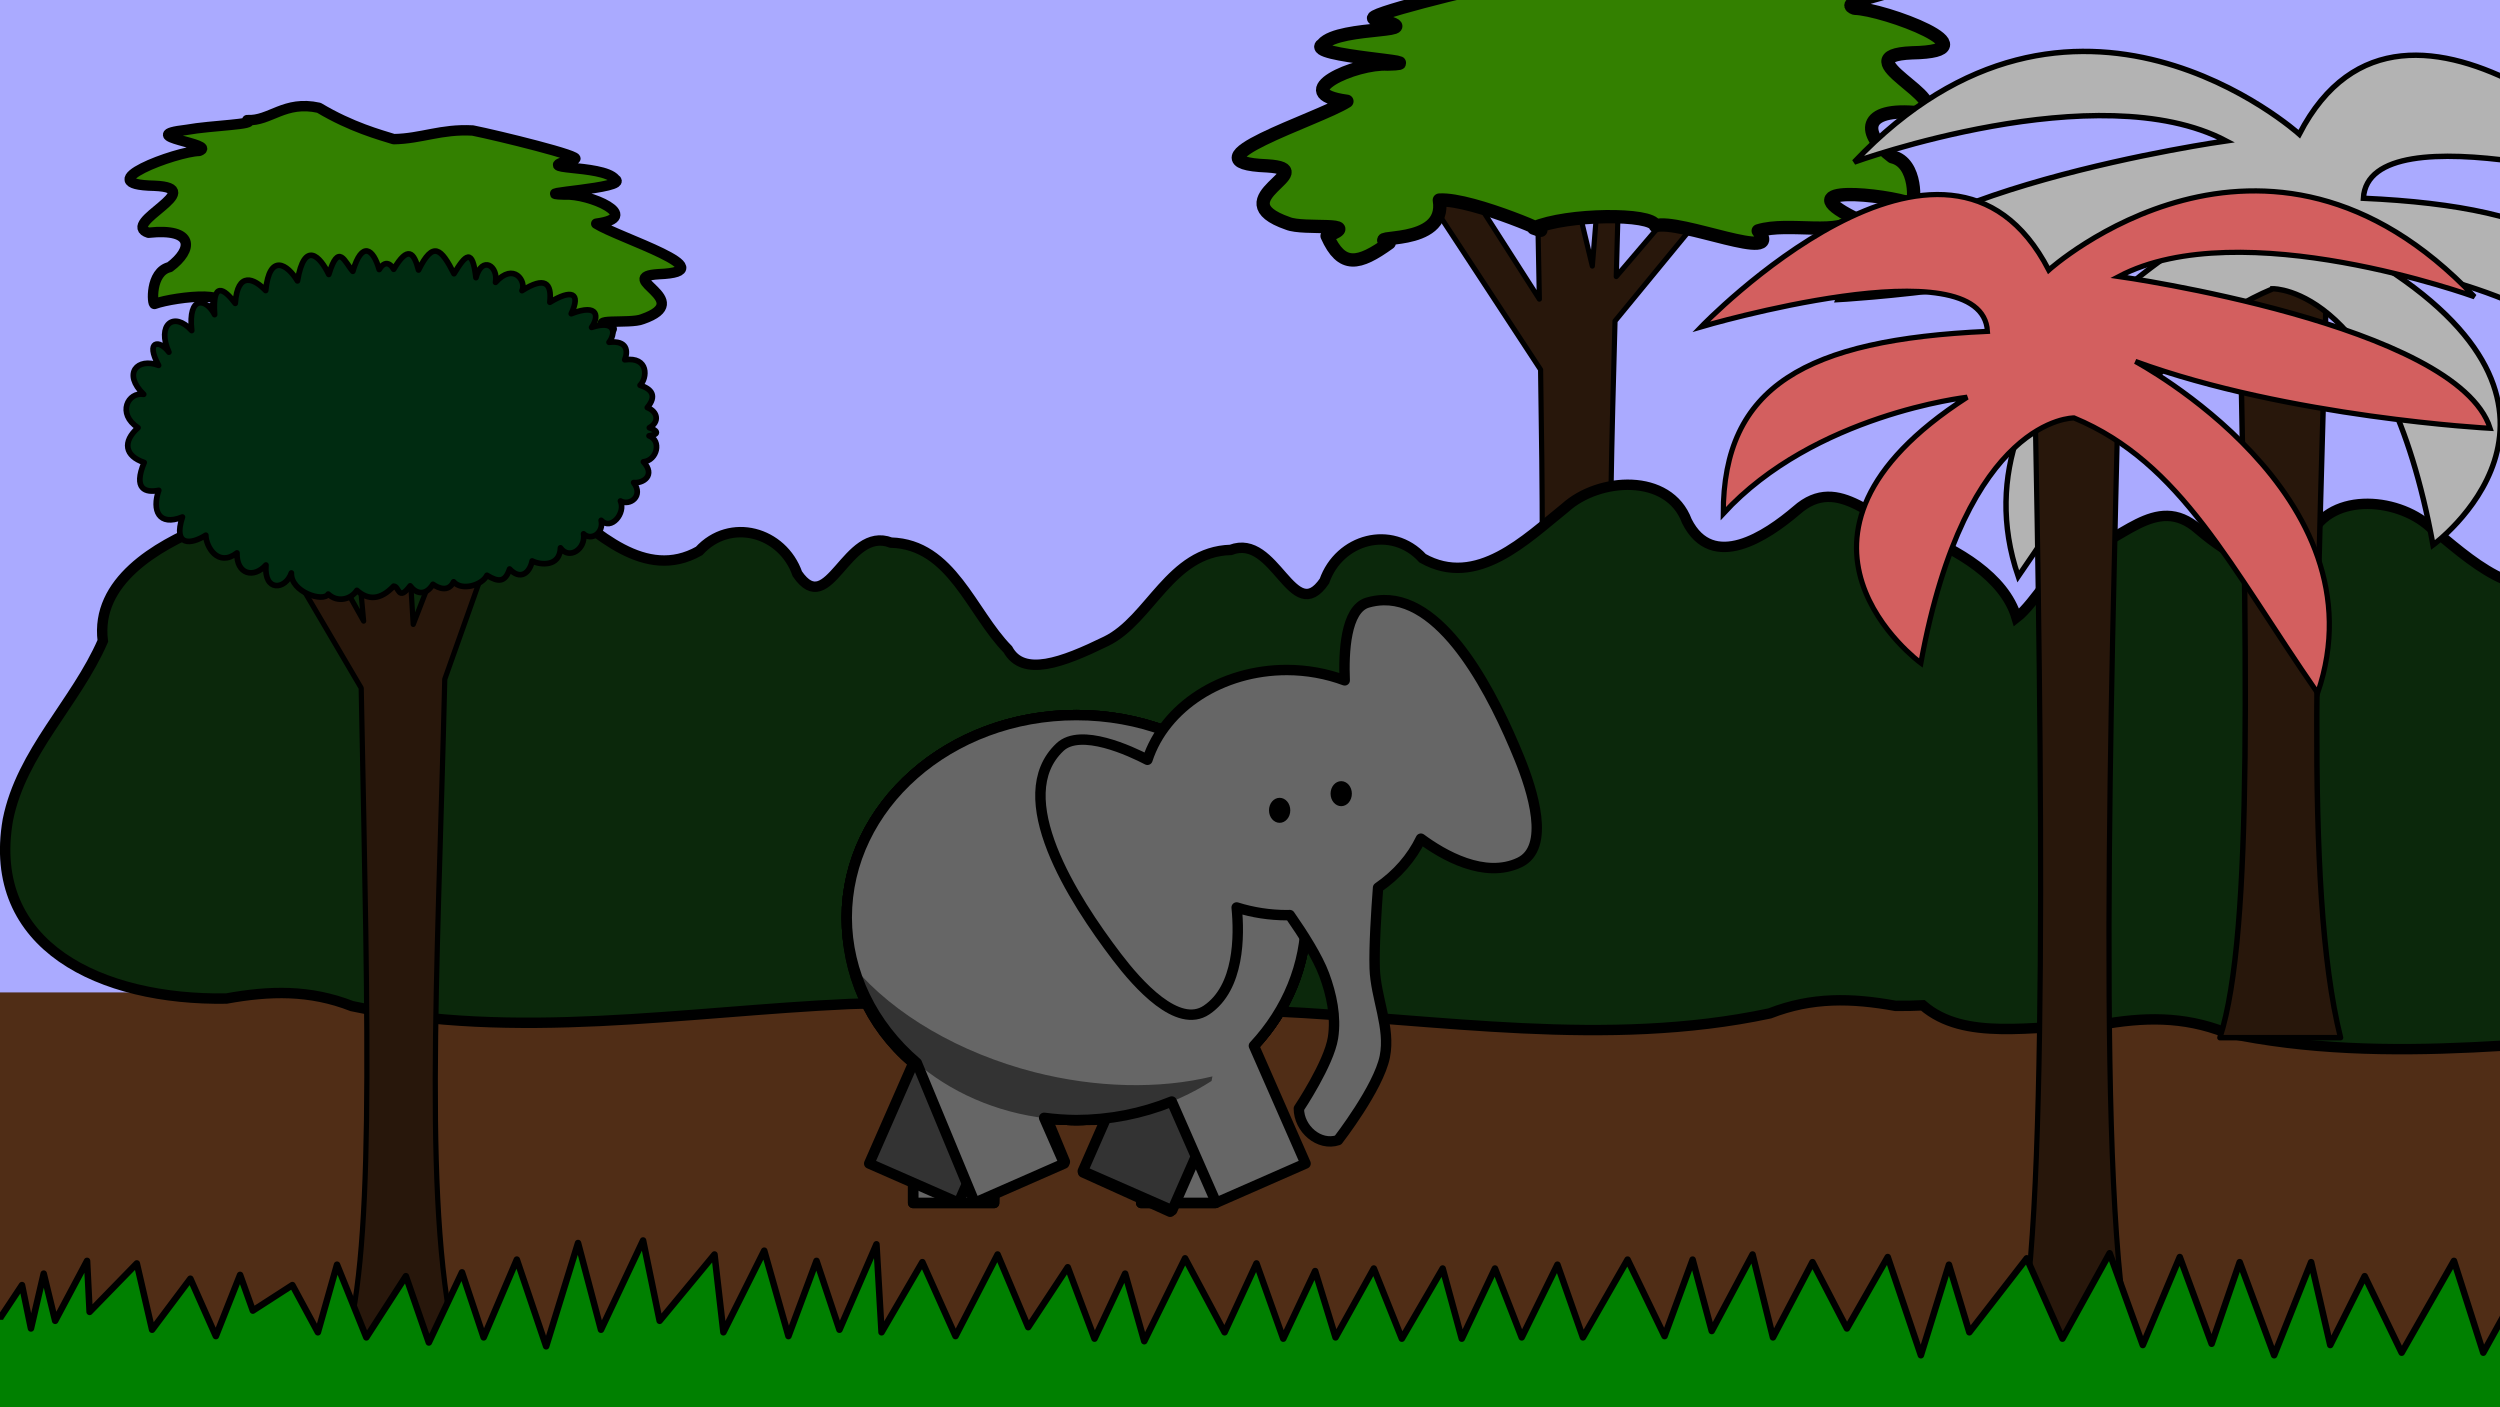
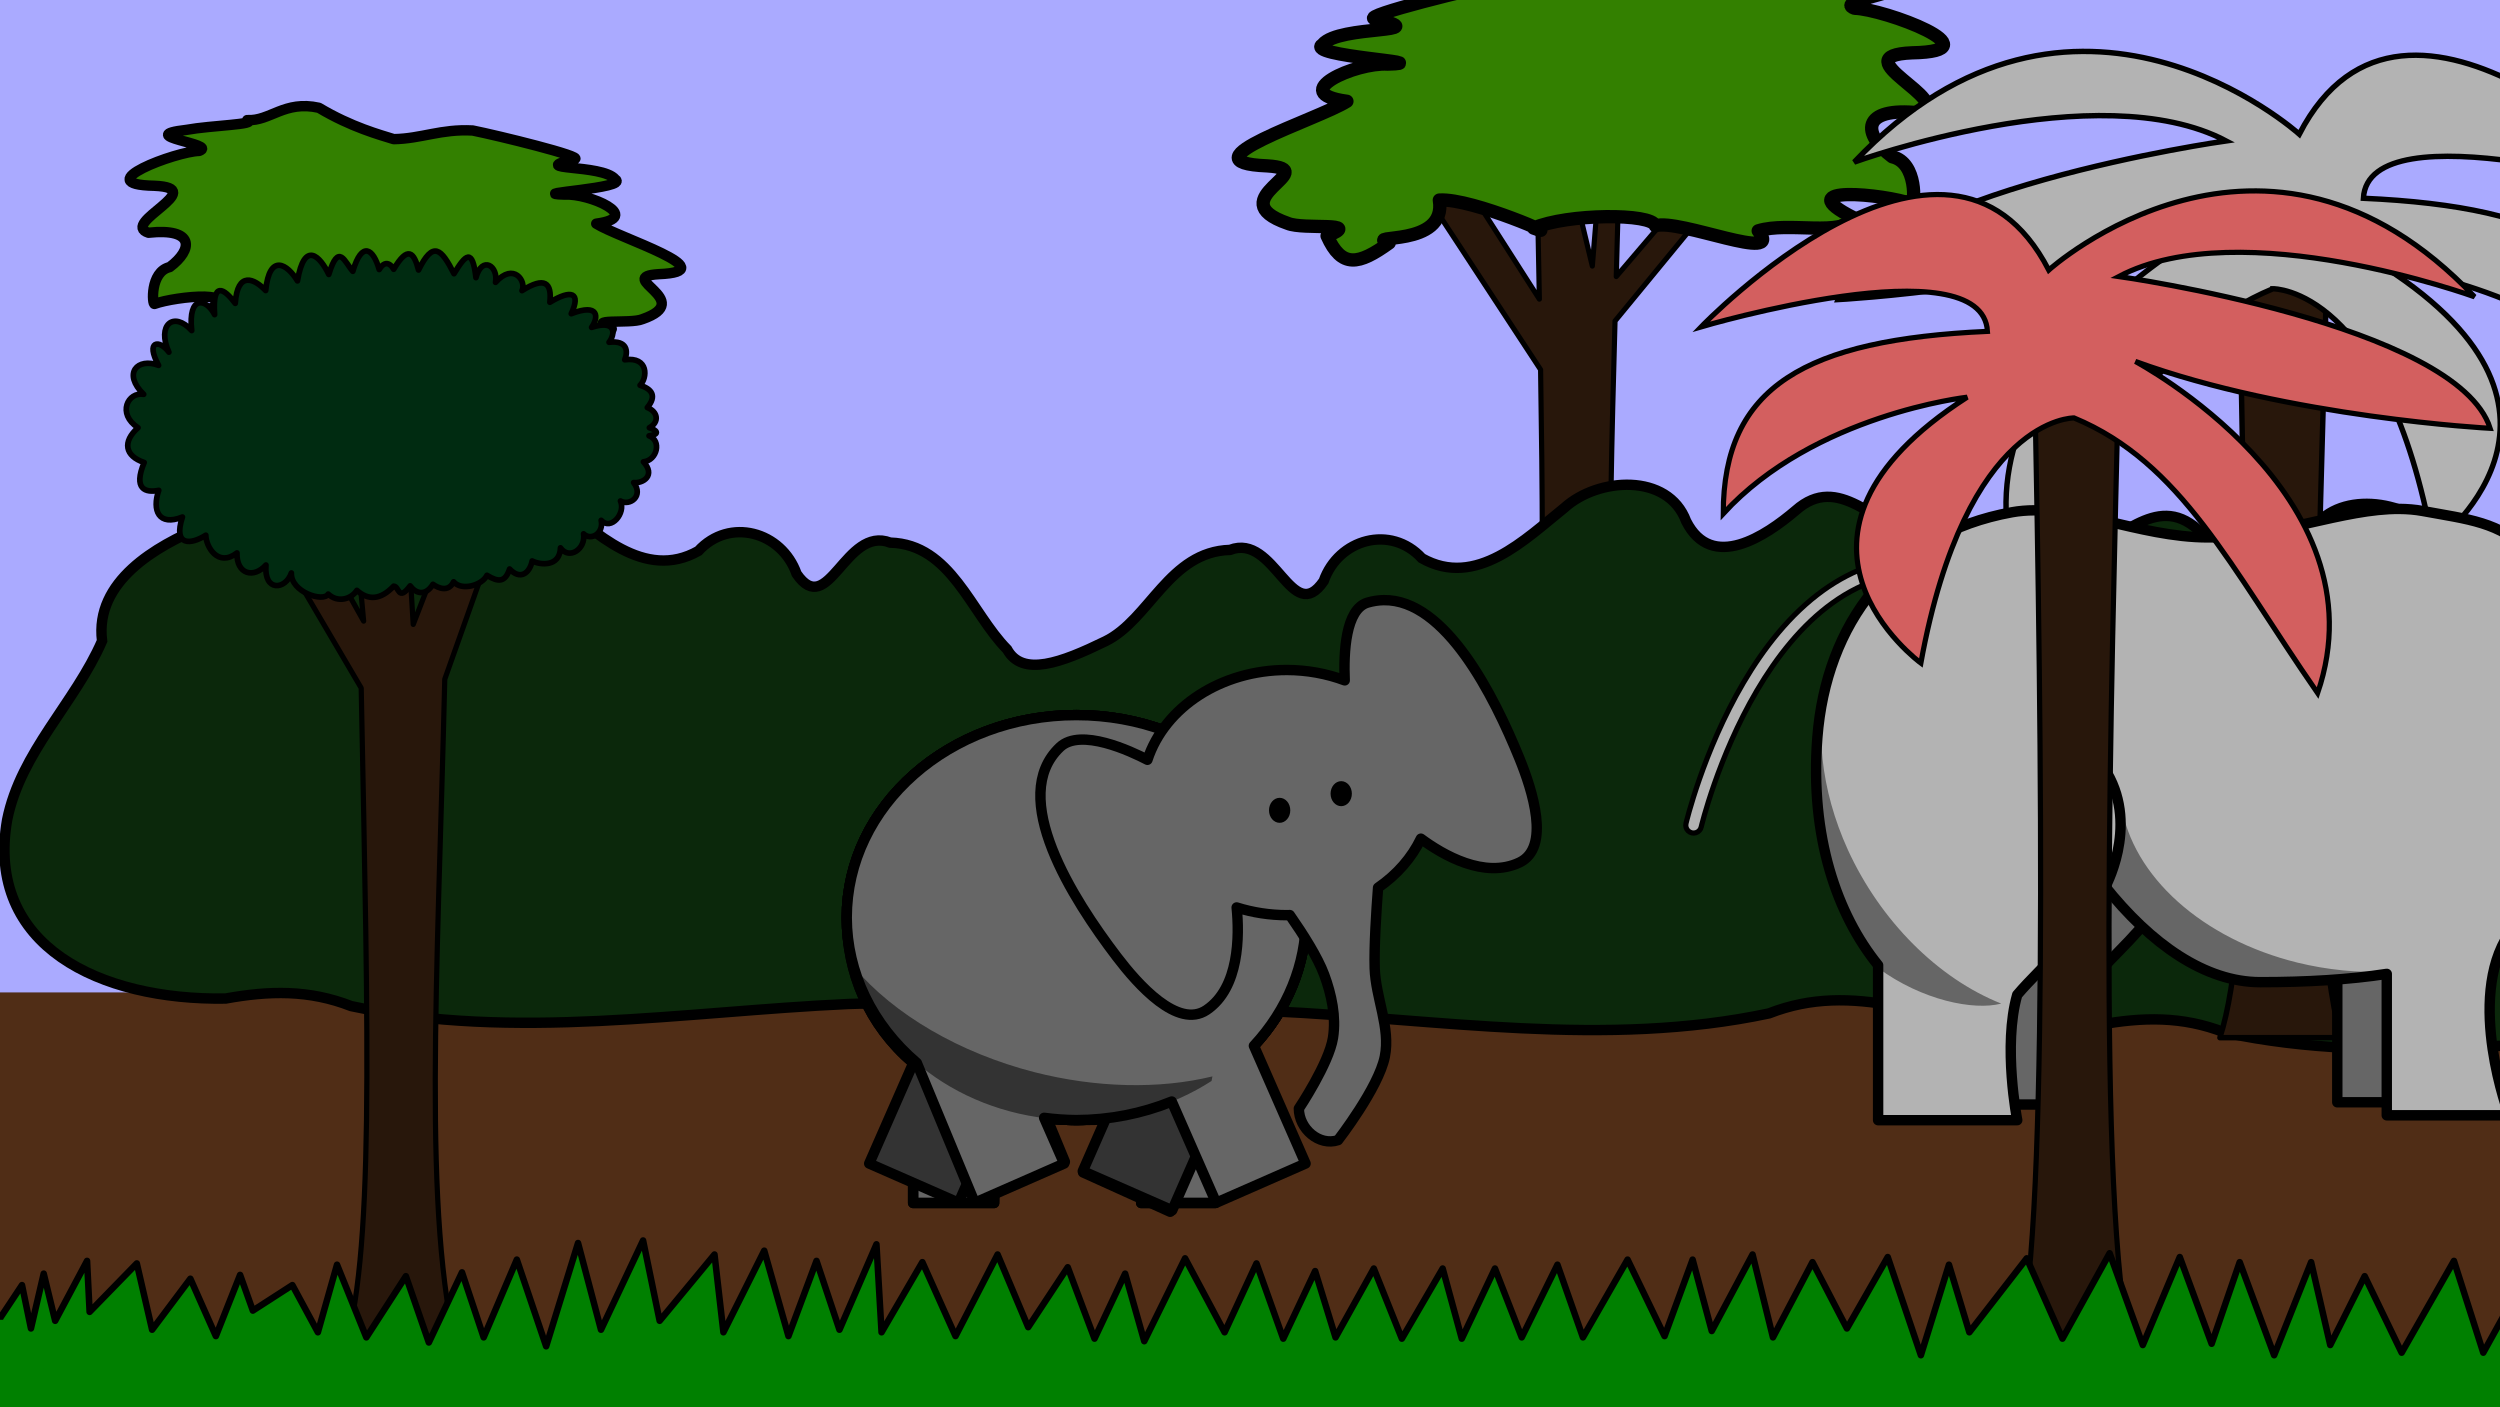
<svg xmlns="http://www.w3.org/2000/svg" width="1920" height="1080" viewBox="0 0 1920 1080" id="svg2" version="1.1">
  <defs id="defs4" />
  <g id="layer3" style="display:inline">
    <rect style="display:inline;opacity:1;fill:#aaaaff;fill-opacity:1;fill-rule:evenodd;stroke:none;stroke-width:5;stroke-linecap:round;stroke-linejoin:round;stroke-miterlimit:4;stroke-dasharray:none;stroke-dashoffset:0;stroke-opacity:1" id="rect4227" width="2085.942" height="1074.828" x="-71.758" y="-47.195" />
    <rect style="display:inline;opacity:1;fill:#502d16;fill-opacity:1;fill-rule:evenodd;stroke:none;stroke-width:8;stroke-linecap:round;stroke-linejoin:round;stroke-miterlimit:4;stroke-dasharray:none;stroke-dashoffset:0;stroke-opacity:1" id="rect4223" width="2136.823" height="290.77" x="-135.242" y="762.181" />
  </g>
  <g id="layer6" style="display:inline">
    <path id="path4358" d="m 1041.06,67.027 142.115,216.861 c 3.08,191.155 2.068,328.204 -17.184,388.098 l 87.965,0 C 1231.971,584.043 1235.313,426.773 1240.335,246.539 l 91.115,-110.857 -6.494,-21.338 -83.672,98.041 c 0.964,-34.288 1.924,-69.039 2.748,-104.467 l -13.26,0 -7.871,96.42 -23.164,-96.42 -19.854,0 c 0.826,42.526 1.634,83.022 2.352,121.814 l -104.064,-162.705 -37.111,0 z" style="display:inline;opacity:1;fill:#28170b;fill-opacity:1;fill-rule:evenodd;stroke:#000000;stroke-width:3.969;stroke-linecap:round;stroke-linejoin:round;stroke-miterlimit:4;stroke-dasharray:none;stroke-dashoffset:0;stroke-opacity:1" />
    <path id="path4360" d="m 1474.126,86.698 c 28.782,-9.183 -61.172,-43.816 -5.733,-46.127 66.217,-1.192 -21.936,-33.794 -44.059,-34.213 -19.17,-6.969 66.421,-14.456 12.376,-20.705 -24.472,-4.466 -70.394,-5.239 -59.526,-9.566 -22.489,1.257 -36.524,-19.617 -70.402,-12.094 -31.988,19.135 -60.322,26.647 -73.521,30.801 -27.09,-0.437 -46.355,-10.192 -77.503,-8.493 -24.56,4.916 -109.93,25.798 -100.104,28.113 49.132,11.687 -27.189,4.421 -39.864,19.758 -14.566,9.031 89.923,14.028 49.949,15.07 -24.497,-1.529 -78.377,22.267 -31.316,28.549 -21.98,13.952 -128.982,46.918 -61.23,49.598 44.414,2.814 -37.925,25.501 15.861,44.168 12.109,5.119 58.475,-1.634 30.145,9.598 11.285,25.258 24.363,22.236 47.721,5.416 -21.322,-7.379 44.502,4.161 38.501,-32.916 25.573,-1.661 98.547,31.193 72.387,21.503 25.757,-11.147 91.064,-11.58 93.508,-1.754 18.17,-5.702 99.928,29.641 79.001,3.865 23.274,-7.281 65.301,4.931 73.346,-9.971 -51.536,-25.895 24.317,-18.149 44.477,-10.702 2.345,1.461 4.751,-31.645 -14.872,-36.177 -23.109,-17.261 -24.669,-38.619 20.858,-33.722 z" style="fill:#338000;fill-rule:evenodd;stroke:#000000;stroke-width:10.229;stroke-linecap:round;stroke-linejoin:round;stroke-miterlimit:4;stroke-dasharray:none;stroke-opacity:1" />
    <path id="path4354" d="m 2582.765,202.718 67.579,0 c -5.792,249.046 -18.505,478.391 10.454,594.226 l -92.668,0 c 26.063,-81.085 20.427,-295.95 14.635,-594.226 z" style="display:inline;opacity:1;fill:#28170b;fill-opacity:1;fill-rule:evenodd;stroke:#000000;stroke-width:4.182;stroke-linecap:round;stroke-linejoin:round;stroke-miterlimit:4;stroke-dasharray:none;stroke-dashoffset:0;stroke-opacity:1" />
    <path id="path4356" d="m 2638.279,221.762 c 86.258,35.83 125.13,119.209 195.587,220.93 54.532,-159.706 -146.363,-266.303 -146.363,-266.303 123.415,45.12 284.882,53.717 284.882,53.717 -26.541,-83.604 -298.152,-121.891 -298.152,-121.891 98.201,-51.755 285.596,16.279 285.596,16.279 -168.535,-177.824 -341.821,-21.463 -341.821,-21.463 -82.277,-159.245 -279.096,45.597 -279.096,45.597 0,0 225.885,-66.701 229.866,3.632 -145.975,6.635 -212.125,44.169 -212.125,146.352 72.988,-79.623 195.824,-93.495 195.824,-93.495 -175.17,112.799 -37.166,213.443 -37.166,213.443 36.199,-198.368 122.968,-196.799 122.968,-196.799 z" style="display:inline;fill:#de8787;fill-rule:evenodd;stroke:#000000;stroke-width:4.182;stroke-linecap:butt;stroke-linejoin:miter;stroke-miterlimit:4;stroke-dasharray:none;stroke-opacity:1" />
    <path style="display:inline;opacity:1;fill:#28170b;fill-opacity:1;fill-rule:evenodd;stroke:#000000;stroke-width:3.969;stroke-linecap:round;stroke-linejoin:round;stroke-miterlimit:4;stroke-dasharray:none;stroke-dashoffset:0;stroke-opacity:1" d="M 139.164 161.512 L 281.279 378.373 C 284.36 569.528 283.347 706.577 264.096 766.471 L 352.061 766.471 C 330.075 678.528 333.417 521.258 338.439 341.023 L 429.555 230.166 L 423.061 208.828 L 339.389 306.869 C 340.352 272.581 341.313 237.83 342.137 202.402 L 328.877 202.402 L 321.006 298.822 L 297.842 202.402 L 277.988 202.402 C 278.814 244.929 279.622 285.425 280.34 324.217 L 176.275 161.512 L 139.164 161.512 z " id="path4333" />
-     <path style="fill:#0b280b;fill-rule:evenodd;stroke:#000000;stroke-width:8;stroke-linecap:butt;stroke-linejoin:miter;stroke-miterlimit:4;stroke-dasharray:none;stroke-opacity:1" d="m 379.659,366.693 c -19.707,-0.097 -38.327,8.176 -45.689,27.986 -19.759,39.225 -61.303,11.186 -84.127,-8.244 -33.377,-29.554 -60.605,12.145 -93.342,17.986 -36.214,14.932 -83.316,42.04 -77.541,87.838 -20.726,47.616 -62.492,85.198 -72.93,137.48 -16.782,96.949 71.443,138.644 167.75,137.156 33.487,-6.085 64.069,-6.874 96.492,5.793 125.388,26.774 254.557,4.233 381.688,-1.617 45.224,-1.829 102.873,4.24 144.721,2.158 37.26,12.737 120.234,0.982 180.852,3.434 127.13,5.85 256.299,28.391 381.687,1.617 32.423,-12.667 63.005,-11.878 96.492,-5.793 7.07,0.109 14.093,-0.022 21.037,-0.383 31.934,27.516 82.615,15.856 135.768,15.035 33.487,-6.085 64.069,-6.874 96.492,5.793 125.388,26.774 254.557,4.233 381.688,-1.617 60.618,-2.451 143.592,9.304 180.851,-3.434 41.847,2.082 99.497,-3.987 144.721,-2.158 127.13,5.85 256.299,28.391 381.688,1.617 32.423,-12.667 63.005,-11.878 96.492,-5.793 96.307,1.488 184.532,-40.207 167.75,-137.156 -10.438,-52.283 -52.204,-89.864 -72.93,-137.48 5.775,-45.798 -41.327,-72.906 -77.541,-87.838 -32.737,-5.842 -59.965,-47.54 -93.342,-17.986 -22.824,19.431 -64.368,47.469 -84.127,8.244 -7.362,-19.81 -25.982,-28.084 -45.69,-27.986 -17.389,0.086 -35.624,6.689 -47.717,17.633 -30.131,24.193 -68.051,62.3 -109.543,38.82 -23.862,-26.023 -64.042,-14.89 -75.434,17.561 -24.445,35.649 -37.523,-37.241 -71.918,-23.98 -46.721,1.322 -61.759,53.61 -89.75,82.004 -11.785,21.4 -41.594,10.308 -75.518,-6.246 -33.924,-16.554 -48.962,-68.842 -95.684,-70.164 -34.395,-13.26 -47.473,59.628 -71.918,23.979 -11.392,-32.45 -51.571,-43.584 -75.433,-17.561 -41.492,23.48 -79.412,-14.627 -109.543,-38.82 -25.797,-23.347 -79.547,-26.937 -93.406,10.354 -19.759,39.225 -61.301,11.186 -84.125,-8.244 -33.377,-29.554 -60.606,12.147 -93.344,17.988 -15.165,6.253 -32.226,38.651 -46.527,49.652 -9.457,-31.874 -46.202,-52.135 -75.719,-64.305 -32.737,-5.842 -59.967,-47.542 -93.344,-17.988 -22.824,19.431 -64.366,47.469 -84.125,8.244 -13.859,-37.29 -67.609,-33.7 -93.406,-10.354 -30.131,24.193 -68.051,62.3 -109.543,38.82 -23.862,-26.023 -64.042,-14.89 -75.433,17.561 -24.445,35.649 -37.523,-37.239 -71.918,-23.979 -46.721,1.322 -61.76,53.61 -95.684,70.164 -33.924,16.554 -63.732,27.646 -75.518,6.246 -27.991,-28.394 -43.029,-80.682 -89.75,-82.004 -34.395,-13.26 -47.473,59.63 -71.918,23.98 -11.392,-32.45 -51.571,-43.584 -75.434,-17.561 -41.492,23.48 -79.412,-14.627 -109.543,-38.82 -12.092,-10.944 -30.328,-17.547 -47.717,-17.633 z" id="path4286" />
+     <path style="fill:#0b280b;fill-rule:evenodd;stroke:#000000;stroke-width:8;stroke-linecap:butt;stroke-linejoin:miter;stroke-miterlimit:4;stroke-dasharray:none;stroke-opacity:1" d="m 379.091,366.693 c -19.707,-0.097 -38.327,8.176 -45.689,27.986 -19.759,39.225 -61.303,11.186 -84.127,-8.244 -33.377,-29.554 -60.605,12.145 -93.342,17.986 -36.214,14.932 -83.316,42.04 -77.541,87.838 -20.726,47.616 -62.492,85.198 -72.93,137.48 -16.782,96.949 71.443,138.644 167.75,137.156 33.487,-6.085 64.069,-6.874 96.492,5.793 125.388,26.774 254.557,4.233 381.688,-1.617 45.224,-1.829 102.873,4.24 144.721,2.158 37.26,12.737 120.234,0.982 180.852,3.434 127.13,5.85 256.299,28.391 381.687,1.617 32.423,-12.667 63.005,-11.878 96.492,-5.793 7.07,0.109 14.093,-0.022 21.037,-0.383 31.934,27.516 82.615,15.856 135.768,15.035 33.487,-6.085 64.069,-6.874 96.492,5.793 125.388,26.774 254.557,4.233 381.688,-1.617 60.618,-2.451 143.592,9.304 180.851,-3.434 41.847,2.082 99.497,-3.987 144.721,-2.158 127.13,5.85 256.299,28.391 381.688,1.617 32.423,-12.667 63.005,-11.878 96.492,-5.793 96.307,1.488 184.532,-40.207 167.75,-137.156 -10.438,-52.283 -52.204,-89.864 -72.93,-137.48 5.775,-45.798 -41.327,-72.906 -77.541,-87.838 -32.737,-5.842 -59.965,-47.54 -93.342,-17.986 -22.824,19.431 -64.368,47.469 -84.127,8.244 -7.362,-19.81 -25.982,-28.084 -45.69,-27.986 -17.389,0.086 -35.624,6.689 -47.717,17.633 -30.131,24.193 -68.051,62.3 -109.543,38.82 -23.862,-26.023 -64.042,-14.89 -75.434,17.561 -24.445,35.649 -37.523,-37.241 -71.918,-23.98 -46.721,1.322 -61.759,53.61 -89.75,82.004 -11.785,21.4 -41.594,10.308 -75.518,-6.246 -33.924,-16.554 -48.962,-68.842 -95.684,-70.164 -34.395,-13.26 -47.473,59.628 -71.918,23.979 -11.392,-32.45 -51.571,-43.584 -75.433,-17.561 -41.492,23.48 -79.412,-14.627 -109.543,-38.82 -25.797,-23.347 -79.547,-26.937 -93.406,10.354 -19.759,39.225 -61.301,11.186 -84.125,-8.244 -33.377,-29.554 -60.606,12.147 -93.344,17.988 -15.165,6.253 -32.226,38.651 -46.527,49.652 -9.457,-31.874 -46.202,-52.135 -75.719,-64.305 -32.737,-5.842 -59.967,-47.542 -93.344,-17.988 -22.824,19.431 -64.366,47.469 -84.125,8.244 -13.859,-37.29 -67.609,-33.7 -93.406,-10.354 -30.131,24.193 -68.051,62.3 -109.543,38.82 -23.862,-26.023 -64.042,-14.89 -75.433,17.561 -24.445,35.649 -37.523,-37.239 -71.918,-23.979 -46.721,1.322 -61.76,53.61 -95.684,70.164 -33.924,16.554 -63.732,27.646 -75.518,6.246 -27.991,-28.394 -43.029,-80.682 -89.75,-82.004 -34.395,-13.26 -47.473,59.63 -71.918,23.98 -11.392,-32.45 -51.571,-43.584 -75.434,-17.561 -41.492,23.48 -79.412,-14.627 -109.543,-38.82 -12.092,-10.944 -30.328,-17.547 -47.717,-17.633 z" id="path4286" />
    <path style="display:inline;opacity:1;fill:#28170b;fill-opacity:1;fill-rule:evenodd;stroke:#000000;stroke-width:4.182;stroke-linecap:round;stroke-linejoin:round;stroke-miterlimit:4;stroke-dasharray:none;stroke-dashoffset:0;stroke-opacity:1" d="m 1719.522,202.718 67.579,0 c -5.792,249.046 -18.505,478.391 10.454,594.226 l -92.668,0 c 26.063,-81.085 20.427,-295.95 14.635,-594.226 z" id="path4316" />
    <path style="display:inline;fill:#b3b3b3;fill-rule:evenodd;stroke:#000000;stroke-width:4.182;stroke-linecap:butt;stroke-linejoin:miter;stroke-miterlimit:4;stroke-dasharray:none;stroke-opacity:1" d="m 1745.584,221.762 c -86.258,35.83 -125.13,119.209 -195.587,220.93 -54.532,-159.706 146.363,-266.303 146.363,-266.303 -123.415,45.12 -284.882,53.717 -284.882,53.717 26.541,-83.604 298.152,-121.891 298.152,-121.891 -98.201,-51.755 -285.596,16.279 -285.596,16.279 168.535,-177.824 341.821,-21.463 341.821,-21.463 82.277,-159.245 279.096,45.597 279.096,45.597 0,0 -225.885,-66.701 -229.866,3.632 145.975,6.635 212.125,44.169 212.125,146.352 -72.988,-79.623 -195.824,-93.495 -195.824,-93.495 175.17,112.799 37.166,213.443 37.166,213.443 -36.199,-198.368 -122.968,-196.799 -122.968,-196.799 z" id="path4318" />
    <path style="fill:#338000;fill-rule:evenodd;stroke:#000000;stroke-width:8;stroke-linecap:round;stroke-linejoin:round;stroke-miterlimit:4;stroke-dasharray:none;stroke-opacity:1" d="m 114.039,178.744 c -22.509,-7.182 47.84,-34.267 4.484,-36.074 -51.786,-0.933 17.156,-26.429 34.457,-26.757 14.992,-5.45 -51.945,-11.305 -9.679,-16.193 19.139,-3.493 55.053,-4.097 46.553,-7.481 17.588,0.983 28.564,-15.342 55.059,-9.458 25.017,14.965 47.176,20.84 57.498,24.089 21.186,-0.342 36.252,-7.971 60.613,-6.642 19.207,3.845 85.972,20.175 78.288,21.986 -38.425,9.14 21.263,3.458 31.176,15.452 11.392,7.063 -70.326,10.97 -39.064,11.785 19.158,-1.196 61.296,17.414 24.491,22.327 17.19,10.911 100.872,36.693 47.886,38.789 -34.734,2.2 29.66,19.943 -12.404,34.543 -9.47,4.003 -45.731,-1.278 -23.575,7.506 -8.826,19.754 -19.054,17.39 -37.321,4.236 16.675,-5.771 -34.804,3.255 -30.11,-25.743 -20,-1.299 -77.071,24.395 -56.612,16.817 -20.143,-8.718 -71.218,-9.057 -73.129,-1.372 -14.21,-4.459 -78.151,23.181 -61.784,3.023 -18.202,-5.695 -51.07,3.856 -57.361,-7.798 40.305,-20.252 -19.017,-14.193 -34.784,-8.37 -1.834,1.142 -3.715,-24.748 11.631,-28.293 18.073,-13.5 19.293,-30.202 -16.312,-26.373 z" id="path4345" />
  </g>
  <g id="layer1" transform="translate(0,27.63784)" style="display:inline">
    <rect style="display:inline;opacity:1;fill:#333333;fill-opacity:1;fill-rule:evenodd;stroke:#000000;stroke-width:8;stroke-linecap:round;stroke-linejoin:round;stroke-miterlimit:4;stroke-dasharray:none;stroke-dashoffset:0;stroke-opacity:1" id="rect4144" width="74.98" height="102.75" x="-512.354" y="1134.191" transform="matrix(-0.9001129,0.4356568,0.4356568,0.9001129,0,-27.63784)" />
    <rect transform="matrix(-0.924035,0.3823079,0.3823079,0.924035,0,-27.63784)" y="1034.288" x="-414.617" height="102.75" width="74.98" id="rect4140" style="display:inline;opacity:1;fill:#333333;fill-opacity:1;fill-rule:evenodd;stroke:#000000;stroke-width:8;stroke-linecap:round;stroke-linejoin:round;stroke-miterlimit:4;stroke-dasharray:none;stroke-dashoffset:0;stroke-opacity:1" />
    <path style="opacity:1;fill:#666666;fill-opacity:1;fill-rule:evenodd;stroke:none;stroke-width:8;stroke-linecap:round;stroke-linejoin:round;stroke-miterlimit:4;stroke-dasharray:none;stroke-dashoffset:0;stroke-opacity:1" d="m 826.645,521.559 c -97.391,-10e-6 -176.342,69.626 -176.342,155.514 0.071,42.089 19.483,82.354 53.803,111.602 l -34.366,76.332 65.07,29.632 30.022,-71.551 c 15.368,8.261 53.525,9.437 61.813,9.5 25.292,-0.066 24.833,-1.111 24.833,-1.111 l -19.661,41.299 66.863,30.23 64.316,-127.463 c 25.822,-27.767 39.952,-62.56 39.99,-98.471 -2e-4,-85.888 -78.951,-155.514 -176.342,-155.514 z" id="path4197" />
    <path style="display:inline;opacity:1;fill:#333333;fill-opacity:1;fill-rule:evenodd;stroke:none;stroke-width:8;stroke-linecap:round;stroke-linejoin:round;stroke-miterlimit:4;stroke-dasharray:none;stroke-dashoffset:0;stroke-opacity:1" d="m 655.846,715.208 a 176.342,155.514 0 0 0 170.799,117.381 176.342,155.514 0 0 0 103.828,-30.047 157.725,123.268 0 0 0 0.682,-3.516 205.46,127.955 14.371 0 1 -136.809,-3.258 205.46,127.955 14.371 0 1 -138.5,-80.561 z" id="path4161" />
    <path id="path4174" d="m 826.645,521.559 c -97.391,-10e-6 -176.342,69.626 -176.342,155.514 0.071,42.089 19.483,82.354 53.803,111.602 l -34.366,76.332 65.07,29.632 30.022,-71.551 c 15.368,8.261 53.525,9.437 61.813,9.5 25.292,-0.066 24.833,-1.111 24.833,-1.111 l -19.661,41.299 66.863,30.23 64.316,-127.463 c 25.822,-27.767 39.952,-62.56 39.99,-98.471 -2e-4,-85.888 -78.951,-155.514 -176.342,-155.514 z" style="opacity:1;fill:none;fill-opacity:1;fill-rule:evenodd;stroke:#000000;stroke-width:8;stroke-linecap:round;stroke-linejoin:round;stroke-miterlimit:4;stroke-dasharray:none;stroke-dashoffset:0;stroke-opacity:1" />
  </g>
  <g style="display:inline" transform="translate(0,27.63784)" id="g4209">
    <path id="path4221" d="m 826.645,521.559 c -97.391,-10e-6 -176.342,69.626 -176.342,155.514 0.071,42.089 16.644,82.354 50.964,111.602 l 0,107.585 62.232,0 1.333,-73.171 c 15.368,8.261 53.525,9.437 61.813,9.5 25.292,-0.066 50.304,-7.087 50.304,-7.087 l -0.535,70.758 56.932,0 0.589,-89.767 29.062,-30.949 c 25.822,-27.767 39.952,-62.56 39.99,-98.471 -2e-4,-85.888 -78.951,-155.514 -176.342,-155.514 z" style="opacity:1;fill:#666666;fill-opacity:1;fill-rule:evenodd;stroke:#000000;stroke-width:8;stroke-linecap:round;stroke-linejoin:round;stroke-miterlimit:4;stroke-dasharray:none;stroke-dashoffset:0;stroke-opacity:1" />
    <path id="path4217" d="m 655.846,715.208 a 176.342,155.514 0 0 0 170.799,117.381 176.342,155.514 0 0 0 103.828,-30.047 157.725,123.268 0 0 0 0.682,-3.516 205.46,127.955 14.371 0 1 -136.809,-3.258 205.46,127.955 14.371 0 1 -138.5,-80.561 z" style="display:inline;opacity:1;fill:#333333;fill-opacity:1;fill-rule:evenodd;stroke:none;stroke-width:8;stroke-linecap:round;stroke-linejoin:round;stroke-miterlimit:4;stroke-dasharray:none;stroke-dashoffset:0;stroke-opacity:1" />
    <path style="opacity:1;fill:none;fill-opacity:1;fill-rule:evenodd;stroke:#000000;stroke-width:8;stroke-linecap:round;stroke-linejoin:round;stroke-miterlimit:4;stroke-dasharray:none;stroke-dashoffset:0;stroke-opacity:1" d="m 826.645,521.559 c -97.391,-10e-6 -176.342,69.626 -176.342,155.514 0.071,42.089 16.644,82.354 50.964,111.602 l 0,107.585 62.232,0 1.333,-73.171 c 15.368,8.261 53.525,9.437 61.813,9.5 25.292,-0.066 50.304,-7.087 50.304,-7.087 l -0.535,70.758 56.932,0 0.589,-89.767 29.062,-30.949 c 25.822,-27.767 39.952,-62.56 39.99,-98.471 -2e-4,-85.888 -78.951,-155.514 -176.342,-155.514 z" id="path4219" />
  </g>
  <g id="layer2" style="display:inline">
    <rect transform="matrix(-0.9156721,-0.401926,-0.401926,0.9156721,0,27.63784)" y="361.278" x="-1186.819" height="102.75" width="74.98" id="rect4199" style="display:inline;opacity:1;fill:#333333;fill-opacity:1;fill-rule:evenodd;stroke:#000000;stroke-width:8;stroke-linecap:round;stroke-linejoin:round;stroke-miterlimit:4;stroke-dasharray:none;stroke-dashoffset:0;stroke-opacity:1" />
    <rect style="display:inline;opacity:1;fill:#333333;fill-opacity:1;fill-rule:evenodd;stroke:#000000;stroke-width:8;stroke-linecap:round;stroke-linejoin:round;stroke-miterlimit:4;stroke-dasharray:none;stroke-dashoffset:0;stroke-opacity:1" id="rect4201" width="74.98" height="102.75" x="-1034.277" y="421.874" transform="matrix(-0.9156721,-0.401926,-0.401926,0.9156721,0,27.63784)" />
    <path id="path4186" d="m 826.645,521.559 a 176.342,155.514 0 0 0 -176.342,155.514 176.342,155.514 0 0 0 53.803,111.602 l 44.529,107.412 68.656,-30.137 -15.402,-35.092 a 176.342,155.514 0 0 0 24.756,1.73 176.342,155.514 0 0 0 73.246,-14.26 l 34.131,77.758 68.656,-30.137 -39.682,-90.406 A 176.342,155.514 0 0 0 1002.987,677.073 176.342,155.514 0 0 0 826.645,521.559 Z" style="opacity:1;fill:#666666;fill-opacity:1;fill-rule:evenodd;stroke:none;stroke-width:8;stroke-linecap:round;stroke-linejoin:round;stroke-miterlimit:4;stroke-dasharray:none;stroke-dashoffset:0;stroke-opacity:1" transform="translate(0,27.63784)" />
    <path transform="translate(0,27.63784)" id="path4190" d="m 655.846,715.208 a 176.342,155.514 0 0 0 170.799,117.381 176.342,155.514 0 0 0 103.828,-30.047 157.725,123.268 0 0 0 0.682,-3.516 205.46,127.955 14.371 0 1 -136.809,-3.258 205.46,127.955 14.371 0 1 -138.5,-80.561 z" style="display:inline;opacity:1;fill:#333333;fill-opacity:1;fill-rule:evenodd;stroke:none;stroke-width:8;stroke-linecap:round;stroke-linejoin:round;stroke-miterlimit:4;stroke-dasharray:none;stroke-dashoffset:0;stroke-opacity:1" />
    <path style="opacity:1;fill:none;fill-opacity:1;fill-rule:evenodd;stroke:#000000;stroke-width:8;stroke-linecap:round;stroke-linejoin:round;stroke-miterlimit:4;stroke-dasharray:none;stroke-dashoffset:0;stroke-opacity:1" d="m 826.645,521.559 a 176.342,155.514 0 0 0 -176.342,155.514 176.342,155.514 0 0 0 53.803,111.602 l 44.529,107.412 68.656,-30.137 -15.402,-35.092 a 176.342,155.514 0 0 0 24.756,1.73 176.342,155.514 0 0 0 73.246,-14.26 l 34.131,77.758 68.656,-30.137 -39.682,-90.406 A 176.342,155.514 0 0 0 1002.987,677.073 176.342,155.514 0 0 0 826.645,521.559 Z" id="path4193" transform="translate(0,27.63784)" />
  </g>
  <g id="layer4" style="display:inline" transform="translate(0,312)">
    <path style="opacity:1;fill:#666666;fill-opacity:1;fill-rule:evenodd;stroke:#000000;stroke-width:8;stroke-linecap:round;stroke-linejoin:round;stroke-miterlimit:4;stroke-dasharray:none;stroke-dashoffset:0;stroke-opacity:1" d="m 1062.67,148.906 c -4.032,0.065 -8.137,0.673 -12.312,1.885 -17.095,4.961 -18.492,38.535 -17.617,59.736 a 111.135,94.15 0 0 0 -44.43,-7.975 111.135,94.15 0 0 0 -107.084,68.965 c -12.822,-6.665 -51.292,-24.669 -67.141,-9.758 -40.528,38.131 9.972,116.845 43.678,161.121 16.166,21.236 46.797,55.704 68.914,40.766 25.275,-17.072 25.212,-57.017 23.076,-78.711 a 111.135,94.15 0 0 0 38.557,5.916 111.135,94.15 0 0 0 2.24,-0.066 c 10.413,14.942 21.46,32.422 26.394,45.686 5.696,15.309 9.316,32.391 6.793,48.529 -3.107,19.873 -26.207,54.355 -26.207,54.355 0,15.53 15.531,29.119 30.09,24.266 0,0 31.083,-40.062 35.912,-64.061 4.497,-22.347 -7.036,-45.16 -7.764,-67.943 -0.539,-16.88 1.262,-44.527 2.59,-61.885 a 111.135,94.15 0 0 0 32.885,-37.625 c 16.965,12.526 48.804,31.062 75.703,18.289 24.11,-11.448 10.003,-55.35 -0.062,-80.068 -19.346,-47.51 -56.637,-122.193 -104.215,-121.422 z" id="path4176" />
    <ellipse style="opacity:1;fill:#000000;fill-opacity:1;fill-rule:evenodd;stroke:none;stroke-width:4;stroke-linecap:round;stroke-linejoin:round;stroke-miterlimit:4;stroke-dasharray:none;stroke-dashoffset:0;stroke-opacity:1" id="path4185" cx="982.763" cy="310.327" rx="8.179" ry="9.609" />
    <ellipse ry="9.609" rx="8.179" cy="297.535" cx="1030.055" id="ellipse4187" style="opacity:1;fill:#000000;fill-opacity:1;fill-rule:evenodd;stroke:none;stroke-width:4;stroke-linecap:round;stroke-linejoin:round;stroke-miterlimit:4;stroke-dasharray:none;stroke-dashoffset:0;stroke-opacity:1" />
  </g>
+   <g id="layer9">
+     <path style="color:#000000;font-style:normal;font-variant:normal;font-weight:normal;font-stretch:normal;font-size:medium;line-height:normal;font-family:sans-serif;text-indent:0;text-align:start;text-decoration:none;text-decoration-line:none;text-decoration-style:solid;text-decoration-color:#000000;letter-spacing:normal;word-spacing:normal;text-transform:none;direction:ltr;block-progression:tb;writing-mode:lr-tb;baseline-shift:baseline;text-anchor:start;white-space:normal;clip-rule:nonzero;display:inline;overflow:visible;visibility:visible;opacity:1;isolation:auto;mix-blend-mode:normal;color-interpolation:sRGB;color-interpolation-filters:linearRGB;solid-color:#000000;solid-opacity:1;fill:#b3b3b3;fill-opacity:1;fill-rule:evenodd;stroke:#000000;stroke-width:4;stroke-linecap:round;stroke-linejoin:round;stroke-miterlimit:4;stroke-dasharray:none;stroke-dashoffset:0;stroke-opacity:1;color-rendering:auto;image-rendering:auto;shape-rendering:auto;text-rendering:auto;enable-background:accumulate" d="m 1481.129,427.904 c -31.182,-0.977 -58.167,9.201 -80.695,25.35 -25.746,18.455 -45.896,44.545 -61.467,71.025 -31.142,52.961 -44.113,108.037 -44.113,108.037 a 6.001,6.001 0 1 0 11.678,2.762 c 0,0 12.746,-53.638 42.781,-104.717 15.018,-25.539 34.322,-50.301 58.111,-67.354 23.789,-17.053 51.837,-26.563 85.756,-22.09 a 6.001,6.001 0 1 0 1.57,-11.896 c -4.625,-0.61 -9.167,-0.978 -13.621,-1.117 z" id="path4452" />
+   </g>
+   <g id="layer8">
+     <path style="opacity:1;fill:#666666;fill-opacity:1;fill-rule:evenodd;stroke:#000000;stroke-width:8;stroke-linecap:round;stroke-linejoin:round;stroke-miterlimit:4;stroke-dasharray:none;stroke-dashoffset:0;stroke-opacity:1" d="m 1786.295,714.246 -12.367,26.42 c 7.221,-0.775 14.264,-1.677 21.108,-2.725 l 0,108.609 93.953,0 c 0,0 -25.323,-67.141 -10.024,-117.852 l -92.67,-14.453 z" id="path4416" />
+     <path style="opacity:1;fill:#666666;fill-opacity:1;fill-rule:evenodd;stroke:#000000;stroke-width:8;stroke-linecap:round;stroke-linejoin:round;stroke-miterlimit:4;stroke-dasharray:none;stroke-dashoffset:0;stroke-opacity:1" d="m 1582.389,606.926 -121.043,42.68 c 8.341,32.063 22.187,58.845 39.043,79.662 l 0,119.029 106.84,0 c 0,0 -11.208,-57.039 0,-96.268 16.674,-19.628 39.441,-37.746 57.707,-67.1 l -82.547,-78.004 z" id="path4411" />
+     <path style="opacity:1;fill:#b3b3b3;fill-opacity:1;fill-rule:evenodd;stroke:none;stroke-width:8;stroke-linecap:round;stroke-linejoin:round;stroke-miterlimit:4;stroke-dasharray:none;stroke-dashoffset:0;stroke-opacity:1" d="m 1842.727,390.846 c -43.165,-0.291 -93.145,21.898 -146.867,21.898 -54.282,-1e-5 -105.963,-27.388 -150.674,-19.33 -91.821,16.549 -142.788,86.194 -149.461,173.111 -5.845,76.137 15.166,135.843 46.664,174.742 l 0,119.029 106.84,0 c 0,0 -11.208,-57.039 0,-96.268 19.633,-23.112 47.718,-44.12 66.951,-83.857 35.849,45.123 77.528,74.133 119.68,74.133 35.613,-1e-5 68.116,-1.915 97.176,-6.363 l 0,108.609 93.953,0 c 0,0 -33.625,-89.124 0,-139.561 37.317,-22.81 60.502,-57.741 67.143,-109.117 10.039,10.496 20.944,20.504 32.486,29.814 80.861,64.88 103.998,66.342 209.465,38.895 10.822,-13.617 14.909,-32.244 11.863,-54.068 31.396,-29.223 70.63,-92.787 79.504,-141.01 1.596,-8.671 11.029,-28.928 -6.957,-21.115 -6.117,2.657 -38.191,88.88 -90.74,109.857 -4.616,-8.614 -10.009,-17.275 -16.113,-25.873 12.959,-24.632 31.206,-44.618 26.082,-53.289 -5.005,-8.469 -33.962,4.814 -60.754,12.842 -8.275,-8.179 -17.062,-16.015 -26.244,-23.404 -48.332,-38.78 -103.822,-62.259 -148.291,-62.746 -24.873,-0.211 -48.873,-7.171 -61.775,6.338 -22.425,-23.366 -47.629,-25.294 -81.857,-31.637 -5.879,-1.09 -11.906,-1.589 -18.072,-1.631 z" id="path4379" />
+     <ellipse style="opacity:1;fill:#000000;fill-opacity:1;fill-rule:evenodd;stroke:none;stroke-width:8;stroke-linecap:round;stroke-linejoin:round;stroke-miterlimit:4;stroke-dasharray:none;stroke-dashoffset:0;stroke-opacity:1" id="path4408" cx="2135.684" cy="-460.132" rx="11.563" ry="6.221" transform="matrix(0.8960274,0.4439987,-0.4439987,0.8960274,0,0)" />
+     <path style="opacity:1;fill:#666666;fill-opacity:1;fill-rule:evenodd;stroke:none;stroke-width:8;stroke-linecap:round;stroke-linejoin:round;stroke-miterlimit:4;stroke-dasharray:none;stroke-dashoffset:0;stroke-opacity:1" d="m 1404.772,517.559 c -4.708,15.474 -7.736,31.886 -9.047,48.967 -5.845,76.137 15.166,135.843 46.664,174.742 l 0,2.207 c 33.724,24.754 73.373,32.833 94.566,27.279 A 183.48,132.693 58.465 0 1 1419.242,652.834 183.48,132.693 58.465 0 1 1404.85,517.594 l -0.078,-0.035 z m 580.525,66.025 a 183.48,132.693 6.807 0 1 7.752,31.568 c 0.395,-2.393 0.763,-4.811 1.082,-7.279 10.039,10.496 20.944,20.504 32.486,29.814 76.457,61.347 101.349,65.978 192.986,43.1 l -1.449,-0.666 c -38.096,10.359 -99.827,-11.71 -156.906,-38.18 -32.42,-15.034 -58.543,-35.8 -75.951,-58.357 z m -358.293,33.27 c 6.271,31.283 -7.558,59.42 -10.09,64.227 35.684,44.599 77.079,73.225 118.945,73.225 35.613,-1e-5 68.116,-1.915 97.176,-6.363 l 0,0.352 1.103,-2.006 a 183.48,132.693 6.807 0 1 -69.588,-6.979 183.48,132.693 6.807 0 1 -135.496,-121.539 l -2.051,-0.916 z" id="path4421" />
+     <path style="fill:none;fill-rule:evenodd;stroke:#000000;stroke-width:8;stroke-linecap:butt;stroke-linejoin:miter;stroke-miterlimit:4;stroke-dasharray:none;stroke-opacity:1" d="m 1616.289,682.279 c 0,0 26.255,-46.421 2.097,-88.38" id="path4391" />
+     <path id="path4450" d="m 1842.727,390.846 c -43.165,-0.291 -93.145,21.898 -146.867,21.898 -54.282,-1e-5 -105.963,-27.388 -150.674,-19.33 -91.821,16.549 -142.788,86.194 -149.461,173.111 -5.845,76.137 15.166,135.843 46.664,174.742 l 0,119.029 106.84,0 c 0,0 -11.208,-57.039 0,-96.268 19.633,-23.112 47.718,-44.12 66.951,-83.857 35.849,45.123 77.528,74.133 119.68,74.133 35.613,-1e-5 68.116,-1.915 97.176,-6.363 l 0,108.609 93.953,0 c 0,0 -33.625,-89.124 0,-139.561 37.317,-22.81 60.502,-57.741 67.143,-109.117 10.039,10.496 20.944,20.504 32.486,29.814 80.861,64.88 103.998,66.342 209.465,38.895 10.822,-13.617 14.909,-32.244 11.863,-54.068 31.396,-29.223 70.63,-92.787 79.504,-141.01 1.596,-8.671 11.029,-28.928 -6.957,-21.115 -6.117,2.657 -38.191,88.88 -90.74,109.857 -4.616,-8.614 -10.009,-17.275 -16.113,-25.873 12.959,-24.632 31.206,-44.618 26.082,-53.289 -5.005,-8.469 -33.962,4.814 -60.754,12.842 -8.275,-8.179 -17.062,-16.015 -26.244,-23.404 -48.332,-38.78 -103.822,-62.259 -148.291,-62.746 -24.873,-0.211 -48.873,-7.171 -61.775,6.338 -22.425,-23.366 -47.629,-25.294 -81.857,-31.637 -5.879,-1.09 -11.906,-1.589 -18.072,-1.631 z" style="opacity:1;fill:none;fill-opacity:1;fill-rule:evenodd;stroke:#000000;stroke-width:8;stroke-linecap:round;stroke-linejoin:round;stroke-miterlimit:4;stroke-dasharray:none;stroke-dashoffset:0;stroke-opacity:1" />
+     <path style="display:inline;fill:#cccccc;fill-rule:evenodd;stroke:#000000;stroke-width:8;stroke-linecap:round;stroke-linejoin:round;stroke-miterlimit:4;stroke-dasharray:none;stroke-opacity:1" d="m 2024.25,442.341 -3.114,-72.364 c 0,0 18.932,1.432 41.091,37.227 6.25,26.705 -11.818,46.182 -11.818,46.182" id="path4398" />
+     <path id="path4405" d="m 2032.981,444.791 -0.966,-22.459 c 0,0 5.876,0.444 12.753,11.554 1.94,8.288 -3.668,14.333 -3.668,14.333" style="display:inline;fill:#000000;fill-rule:evenodd;stroke:none;stroke-width:2.483;stroke-linecap:round;stroke-linejoin:round;stroke-miterlimit:4;stroke-dasharray:none;stroke-opacity:1" />
+   </g>
  <g id="layer7">
    <path style="fill:none;fill-rule:evenodd;stroke:#000000;stroke-width:8;stroke-linecap:butt;stroke-linejoin:miter;stroke-miterlimit:4;stroke-dasharray:none;stroke-opacity:1" d="M 0.75,-517.446 0.75,0" id="path4374" />
    <ellipse style="display:inline;opacity:1;fill:#ff0000;fill-opacity:1;fill-rule:evenodd;stroke:#000000;stroke-width:8;stroke-linecap:round;stroke-linejoin:round;stroke-miterlimit:4;stroke-dasharray:none;stroke-dashoffset:0;stroke-opacity:1" id="path4362" cx="-0" cy="-579.125" rx="71.366" ry="86.55" />
    <path style="fill:#ffffff;fill-rule:evenodd;stroke:none;stroke-width:1px;stroke-linecap:butt;stroke-linejoin:miter;stroke-opacity:1" d="m 12.133,-638.734 c 0,0 11.81,3.758 19.863,12.884 -2.147,-9.663 -12.884,-19.863 -12.884,-19.863" id="path4368" />
  </g>
  <g id="layer5" style="display:inline">
    <path id="path4267" d="m 3048.205,463.485 64.646,0 c -5.54,238.235 -17.702,457.625 10,568.432 l -88.646,0 c 24.932,-77.565 19.54,-283.104 14,-568.432 z" style="opacity:1;fill:#28170b;fill-opacity:1;fill-rule:evenodd;stroke:#000000;stroke-width:4;stroke-linecap:round;stroke-linejoin:round;stroke-miterlimit:4;stroke-dasharray:none;stroke-dashoffset:0;stroke-opacity:1" />
    <path style="opacity:1;fill:#28170b;fill-opacity:1;fill-rule:evenodd;stroke:#000000;stroke-width:4;stroke-linecap:round;stroke-linejoin:round;stroke-miterlimit:4;stroke-dasharray:none;stroke-dashoffset:0;stroke-opacity:1" d="m 185.338,371.652 92.066,156.76 c 5.429,276.208 10.214,437.417 -14.281,513.625 l 88.645,0 C 324.357,932.395 335.967,756.108 341.582,521.615 l 53.213,-149.963 -35.635,0 -41.801,107.902 -6.625,-107.902 -41.213,0 9.756,105.363 -58.965,-105.363 -34.975,0 z" id="path4247" />
    <path style="opacity:1;fill:#002b11;fill-opacity:1;fill-rule:evenodd;stroke:#000000;stroke-width:4.357;stroke-linecap:round;stroke-linejoin:round;stroke-miterlimit:4;stroke-dasharray:none;stroke-dashoffset:0;stroke-opacity:1" d="m 498.711,328.492 c 5.333,1.68 8.94,4.989 -0.253,6.233 9.701,3.528 6.397,18.805 -4.301,19.942 9.554,10.384 -0.148,16.734 -7.528,15.946 7.973,10.406 -3.003,18.204 -10.122,14.142 4.247,9.284 -7.269,23.066 -14.802,14.854 2.156,9.764 -7.691,16.097 -13.519,10.37 1.839,11.603 -11.063,20.322 -17.747,10.748 -0.496,14.941 -15.763,13.184 -21.753,10.082 -1.894,9.413 -9.11,14.963 -17.322,6.178 -3.385,10.396 -8.773,10.167 -17.379,4.841 -3.966,7.958 -19.692,12.091 -25.597,4.989 -5.008,10.416 -15.872,1.936 -15.872,1.936 -5.961,9.575 -13.441,6.893 -17.504,1.178 -9.314,12.472 -8.409,0.249 -12.662,0.249 -10.109,10.666 -19.53,11.061 -28.272,3.227 -4.433,6.821 -14.691,9.735 -22.029,2.844 -3.511,6.487 -28.822,-1.405 -28.282,-16.207 -4.367,12.923 -21.173,14.857 -19.51,-6.112 -9.409,10.553 -22.693,7.216 -22.258,-9.28 -14.655,11.316 -23.83,-4.939 -23.931,-13.617 -11.428,7.327 -25.388,8.741 -17.954,-13.969 -18.302,7.391 -23.473,-5.077 -18.192,-20.48 -10.364,2.057 -19.747,-0.888 -11.193,-21.402 -14.782,-4.901 -16.904,-15.884 -4.738,-26.692 -16.405,-10.796 -7.697,-27.776 4.366,-25.639 -16.534,-16.123 -4.679,-28.373 11.437,-22.269 -10.409,-19.067 0.64,-20.045 7.925,-10.128 -9.525,-20.817 3.63,-31.918 17.505,-16.579 -2.983,-27.528 11.299,-24.815 17.593,-12.238 -1.773,-25.866 7.122,-20.356 15.857,-8.663 1.775,-25.221 14.783,-18.911 23.362,-9.844 3.012,-29.214 16.768,-20.093 24.415,-7.416 5.383,-31.57 17.416,-18.826 24.06,-4.958 7.644,-24.987 12.202,-9.388 18.458,-2.409 7.048,-23.869 15.808,-17.122 20.261,-1.354 6.081,-10.13 11.12,-0.192 11.12,-0.192 10.845,-18.445 15.607,-13.012 19.086,0.567 11.285,-22.667 17.314,-16.625 27.242,2.839 8.922,-14.747 14.144,-20.137 16.856,3.03 4.709,-17.33 17.326,-8.926 15.034,3.6 14.177,-15.754 23.836,-0.496 20.331,6.375 17.509,-11.055 23.016,-6.021 21.4,8.923 16.399,-9.972 24.137,-7.65 16.419,8.796 21.733,-8.384 21.001,2.918 15.619,10.503 18.962,-6.207 18.31,5.197 13.398,11.426 14.302,-1.644 14.641,7.153 12.056,13.446 18.739,-2.573 17.364,14.222 11.785,19.564 8.848,2.893 13.178,7.997 5.558,17.127 8.219,3.226 9.37,11.268 1.576,15.49 z" id="path4255" />
    <path style="opacity:1;fill:#28170b;fill-opacity:1;fill-rule:evenodd;stroke:#000000;stroke-width:4;stroke-linecap:round;stroke-linejoin:round;stroke-miterlimit:4;stroke-dasharray:none;stroke-dashoffset:0;stroke-opacity:1" d="m 1562.528,288.016 64.646,0 c -5.54,238.235 -17.702,639.625 10,750.432 l -88.646,0 c 24.932,-77.565 19.54,-465.104 14,-750.432 z" id="rect4242" />
    <path style="fill:#008000;fill-rule:evenodd;stroke:#000000;stroke-width:5;stroke-linecap:round;stroke-linejoin:round;stroke-miterlimit:4;stroke-dasharray:none;stroke-opacity:1" d="m 0,1012.422 0,120.467 m 0,0 c 0,0 1708.318,-7.397 1854.132,-9.018 0,0 2178.063,-10.435 2183.939,-17.291 l 0,-94.158 c -4.225,-29.999 -12.469,-54.713 -12.469,-54.713 l -23.506,59.744 -14.69,-59.744 -27.424,58.766 -11.754,-62.682 -41.135,74.434 -22.525,-70.518 -40.156,70.518 -28.402,-58.764 -26.443,52.889 -14.691,-63.662 -28.402,71.496 -26.445,-71.496 -21.547,62.682 -24.484,-66.6 -28.402,67.58 -25.465,-70.518 -36.238,65.619 -27.424,-61.701 -44.072,56.805 -15.67,-51.908 -21.549,69.537 -25.463,-75.414 -31.342,54.848 -26.443,-50.93 -30.361,57.785 -15.672,-63.662 -31.34,58.764 -14.691,-54.846 -21.547,58.764 -28.402,-58.764 -34.279,59.744 -19.588,-55.826 -27.424,55.826 -20.568,-52.889 -25.463,53.867 -14.691,-53.867 -31.342,53.867 -21.547,-53.867 -29.381,52.889 -15.672,-50.93 -24.484,51.908 -20.568,-57.785 -24.484,52.889 -30.361,-56.805 -31.342,63.66 -14.691,-51.908 -23.506,49.949 -20.566,-54.846 -30.361,46.031 -23.506,-55.826 -32.32,62.682 -25.465,-56.805 -31.342,53.867 -3.916,-67.578 -28.404,65.619 -17.629,-52.889 -21.547,57.785 -18.609,-65.619 -31.34,62.682 -6.855,-59.744 -42.115,50.93 -12.732,-61.703 -32.32,68.559 -17.629,-66.6 -24.484,79.332 -22.527,-66.6 -25.465,59.744 -16.648,-49.949 -25.465,53.867 -17.629,-50.93 -30.363,47.012 -22.525,-55.826 -14.691,51.908 -19.588,-36.238 -30.361,19.588 -9.795,-27.424 -18.607,47.012 -19.588,-44.072 -29.383,39.176 -11.754,-50.93 -36.236,37.219 -1.959,-39.178 -24.486,46.033 -17.14,-31.831 -25.222,38.543 -12.486,-42.106 -27.422,58.764 -11.754,-62.682 -41.135,74.436 -22.525,-70.518 -40.156,70.518 -28.402,-58.764 -26.445,52.887 -14.689,-63.66 -28.404,71.496 -26.443,-71.496 -21.547,62.682 -24.484,-66.6 -28.402,67.578 -25.465,-70.518 -36.238,65.621 -27.424,-61.703 -44.072,56.807 -15.672,-51.91 -21.547,69.539 -25.465,-75.414 -31.34,54.846 -26.443,-50.928 -30.363,57.783 -15.67,-63.66 -31.34,58.764 -14.691,-54.846 -21.547,58.764 -28.402,-58.764 -34.279,59.742 -19.588,-55.826 -27.424,55.826 -20.568,-52.887 -25.465,53.867 -14.689,-53.867 -31.342,53.867 -21.547,-53.867 -29.383,52.887 -15.67,-50.928 -24.484,51.908 -20.568,-57.785 -24.484,52.889 -30.361,-56.807 -31.342,63.662 -14.691,-51.908 -23.506,49.949 -20.566,-54.848 -30.361,46.033 -23.506,-55.826 -32.32,62.682 -25.465,-56.805 -31.342,53.867 -3.918,-67.58 -28.402,65.621 -17.629,-52.889 -21.547,57.785 -18.609,-65.621 -31.34,62.684 -6.855,-59.744 -42.115,50.93 -12.732,-61.703 -32.32,68.559 -17.629,-66.6 -24.486,79.332 -22.525,-66.6 -25.465,59.742 -16.65,-49.949 -25.463,53.867 -17.631,-50.928 -30.361,47.01 -22.525,-55.826 -14.691,51.91 -19.588,-36.238 -30.361,19.588 -9.795,-27.424 -18.609,47.012 -19.588,-44.074 -29.381,39.178 -11.754,-50.93 -36.238,37.217 -1.957,-39.176 -24.486,46.033 -8.814,-36.238 -9.795,42.113 L 16.896,986.957 0,1012.422" id="path4225" />
    <path style="fill:#d35f5f;fill-rule:evenodd;stroke:#000000;stroke-width:4;stroke-linecap:butt;stroke-linejoin:miter;stroke-miterlimit:4;stroke-dasharray:none;stroke-opacity:1" d="m 1592.851,320.972 c 82.514,34.275 119.698,114.034 187.097,211.34 52.165,-152.774 -140.01,-254.743 -140.01,-254.743 118.058,43.161 272.515,51.385 272.515,51.385 -25.389,-79.975 -285.21,-116.6 -285.21,-116.6 93.939,-49.508 273.198,15.572 273.198,15.572 -161.219,-170.105 -326.983,-20.532 -326.983,-20.532 -78.705,-152.333 -266.98,43.618 -266.98,43.618 0,0 216.079,-63.805 219.887,3.475 -139.638,6.347 -202.917,42.252 -202.917,139.999 69.819,-76.166 187.323,-89.436 187.323,-89.436 -167.566,107.902 -35.552,204.178 -35.552,204.178 34.627,-189.757 117.63,-188.256 117.63,-188.256 z" id="path4245" />
    <path style="opacity:1;fill:#008000;fill-opacity:1;fill-rule:evenodd;stroke:none;stroke-width:4;stroke-linecap:round;stroke-linejoin:round;stroke-miterlimit:4;stroke-dasharray:none;stroke-dashoffset:0;stroke-opacity:1" d="m -36.941,1013.621 0,116.019 73.307,0 0,-77.018 -11.545,-4.369 -13.488,-34.633 -48.273,0 z" id="rect4261" />
    <path id="path4269" d="m 3073.136,481.703 c -82.514,34.275 -119.698,114.034 -187.097,211.34 -52.165,-152.774 140.01,-254.743 140.01,-254.743 -118.058,43.161 -272.515,51.385 -272.515,51.385 25.389,-79.975 285.21,-116.6 285.21,-116.6 -93.939,-49.508 -273.198,15.572 -273.198,15.572 161.219,-170.105 326.983,-20.532 326.983,-20.532 78.705,-152.333 266.98,43.618 266.98,43.618 0,0 -216.079,-63.805 -219.887,3.475 139.638,6.347 202.917,42.252 202.917,139.999 -69.819,-76.166 -187.323,-89.436 -187.323,-89.436 167.566,107.902 35.552,204.178 35.552,204.178 C 3156.139,480.202 3073.136,481.703 3073.136,481.703 Z" style="fill:#b3b3b3;fill-rule:evenodd;stroke:#000000;stroke-width:4;stroke-linecap:butt;stroke-linejoin:miter;stroke-miterlimit:4;stroke-dasharray:none;stroke-opacity:1" />
  </g>
</svg>
